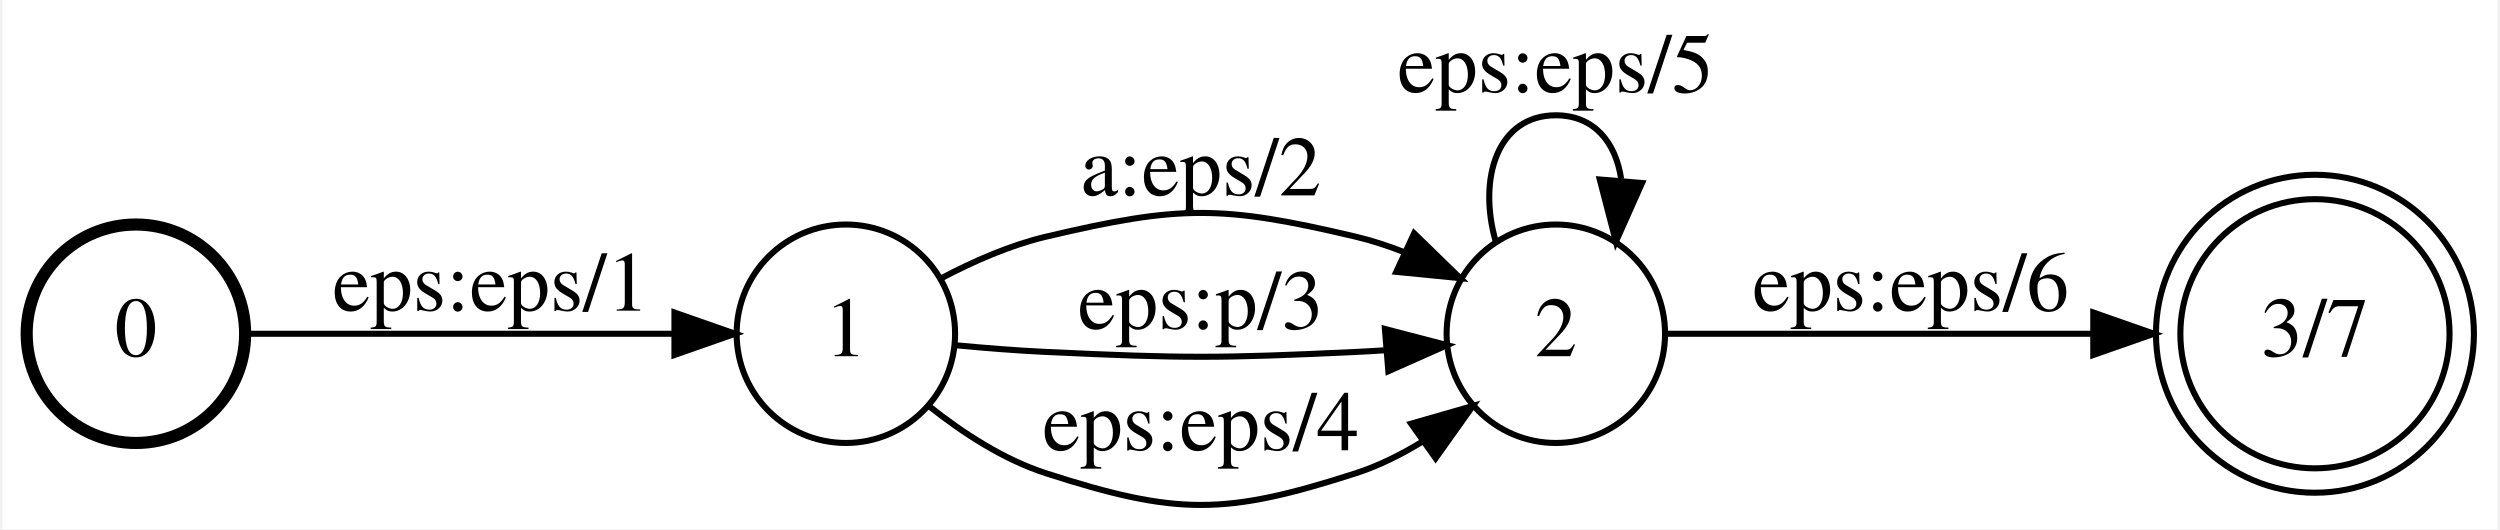
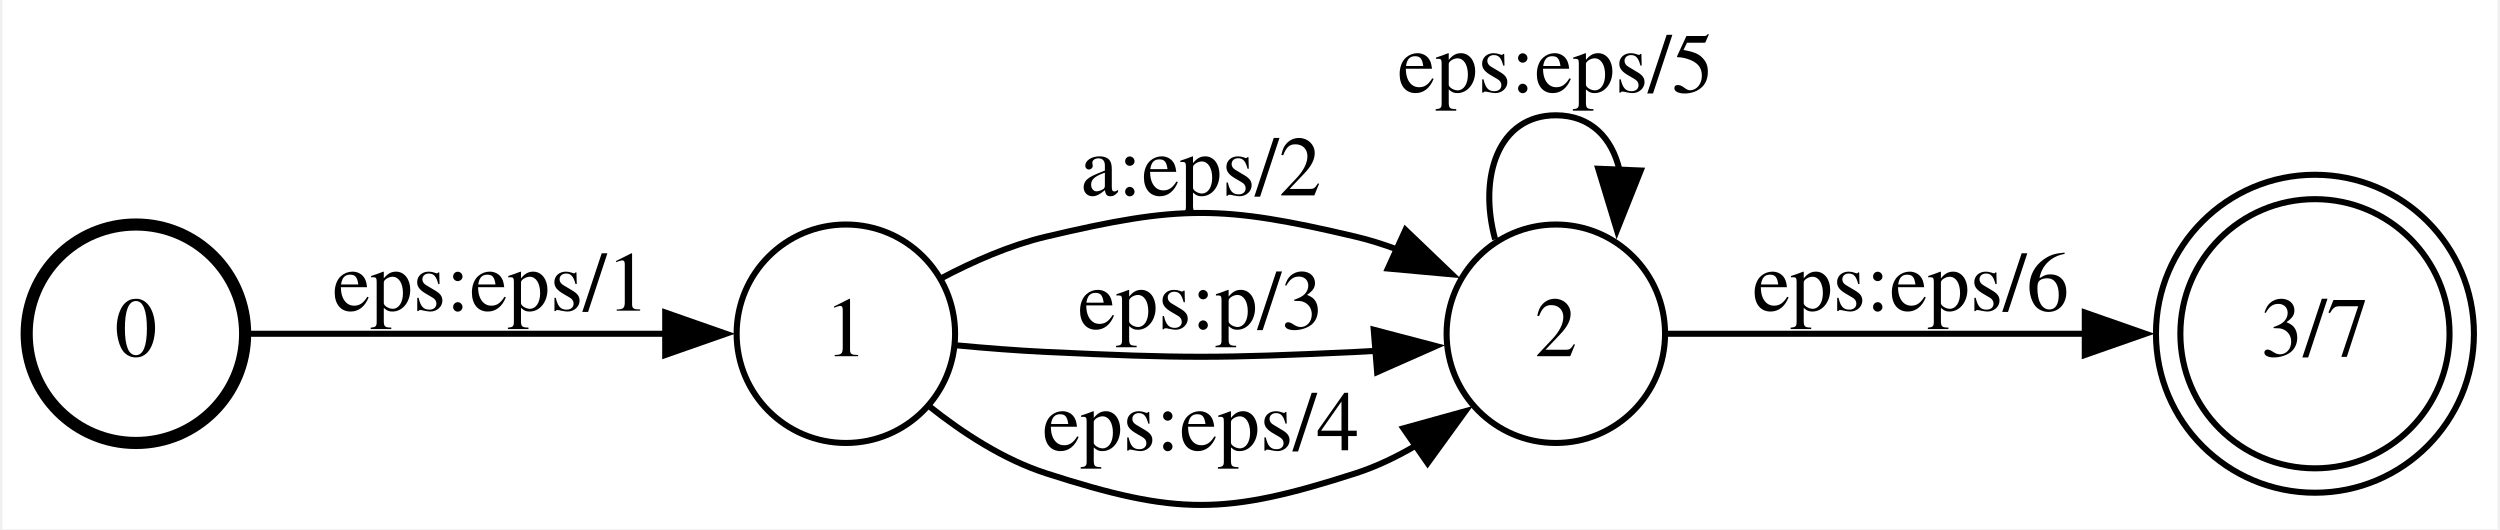
<svg xmlns="http://www.w3.org/2000/svg" width="411pt" height="87pt" viewBox="0.00 0.00 411.20 87.21">
  <g id="graph0" class="graph" transform="scale(1 1) rotate(0) translate(4 83.21)">
    <polygon fill="white" stroke="none" points="-4,4 -4,-83.21 407.2,-83.21 407.2,4 -4,4" />
    <g id="node1" class="node">
      <ellipse fill="none" stroke="black" stroke-width="2" cx="18" cy="-28.21" rx="18" ry="18" />
      <text text-anchor="middle" x="18" y="-24.51" font-family="Times,serif" font-size="14.00">0</text>
    </g>
    <g id="node2" class="node">
      <ellipse fill="none" stroke="black" cx="135" cy="-28.21" rx="18" ry="18" />
      <text text-anchor="middle" x="135" y="-24.51" font-family="Times,serif" font-size="14.00">1</text>
    </g>
    <g id="edge1" class="edge">
-       <path fill="none" stroke="black" d="M36.47,-28.21C55.06,-28.21 84.76,-28.21 106.5,-28.21" />
-       <polygon fill="black" stroke="black" points="106.75,-31.71 116.75,-28.21 106.75,-24.71 106.75,-31.71" />
+       <path fill="none" stroke="black" d="M36.47,-28.21C54.72,-28.21 83.67,-28.21 105.3,-28.21" />
+       <polygon fill="black" stroke="black" points="105.23,-31.71 115.23,-28.21 105.23,-24.71 105.23,-31.71" />
      <text text-anchor="middle" x="76.5" y="-32.01" font-family="Times,serif" font-size="14.00">eps:eps/1</text>
    </g>
    <g id="node3" class="node">
      <ellipse fill="none" stroke="black" cx="252" cy="-28.21" rx="18" ry="18" />
      <text text-anchor="middle" x="252" y="-24.51" font-family="Times,serif" font-size="14.00">2</text>
    </g>
    <g id="edge2" class="edge">
-       <path fill="none" stroke="black" d="M150.75,-37.37C156,-40.14 162.08,-42.81 168,-44.21 190.06,-49.42 196.94,-49.42 219,-44.21 221.68,-43.58 224.4,-42.68 227.06,-41.64" />
-       <polygon fill="black" stroke="black" points="228.65,-44.76 236.25,-37.37 225.7,-38.41 228.65,-44.76" />
+       <path fill="none" stroke="black" d="M150.75,-37.37C156,-40.14 162.08,-42.81 168,-44.21 190.06,-49.42 196.94,-49.42 219,-44.21 221.31,-43.67 223.65,-42.92 225.95,-42.06" />
+       <polygon fill="black" stroke="black" points="227.22,-45.33 234.87,-38 224.32,-38.96 227.22,-45.33" />
      <text text-anchor="middle" x="193.5" y="-51.01" font-family="Times,serif" font-size="14.00">a:eps/2</text>
    </g>
    <g id="edge3" class="edge">
-       <path fill="none" stroke="black" d="M152.92,-26.33C157.78,-25.87 163.1,-25.44 168,-25.21 190.64,-24.15 196.36,-24.15 219,-25.21 220.53,-25.28 222.11,-25.37 223.69,-25.48" />
-       <polygon fill="black" stroke="black" points="223.83,-29 234.08,-26.33 224.4,-22.03 223.83,-29" />
+       <path fill="none" stroke="black" d="M153.25,-26.3C158.02,-25.85 163.21,-25.44 168,-25.21 190.64,-24.15 196.36,-24.15 219,-25.21 220.2,-25.27 221.42,-25.34 222.66,-25.41" />
+       <polygon fill="black" stroke="black" points="221.99,-28.87 232.24,-26.18 222.55,-21.89 221.99,-28.87" />
      <text text-anchor="middle" x="193.5" y="-29.01" font-family="Times,serif" font-size="14.00">eps:p/3</text>
    </g>
    <g id="edge4" class="edge">
-       <path fill="none" stroke="black" d="M148.67,-16.31C154.17,-11.92 160.97,-7.48 168,-5.21 189.58,1.74 197.42,1.74 219,-5.21 222.85,-6.45 226.62,-8.34 230.15,-10.52" />
-       <polygon fill="black" stroke="black" points="228.15,-13.39 238.33,-16.31 232.19,-7.68 228.15,-13.39" />
+       <path fill="none" stroke="black" d="M148.67,-16.31C154.17,-11.92 160.97,-7.48 168,-5.21 189.58,1.74 197.42,1.74 219,-5.21 222.41,-6.31 225.76,-7.92 228.93,-9.78" />
+       <polygon fill="black" stroke="black" points="226.88,-12.62 237.09,-15.45 230.87,-6.87 226.88,-12.62" />
      <text text-anchor="middle" x="193.5" y="-9.01" font-family="Times,serif" font-size="14.00">eps:eps/4</text>
    </g>
    <g id="edge5" class="edge">
-       <path fill="none" stroke="black" d="M242.1,-43.38C239.1,-53.88 242.4,-64.21 252,-64.21 258.3,-64.21 261.88,-59.76 262.76,-53.73" />
-       <polygon fill="black" stroke="black" points="266.21,-53.05 261.9,-43.38 259.24,-53.63 266.21,-53.05" />
+       <path fill="none" stroke="black" d="M242,-43.75C239.18,-54.12 242.52,-64.21 252,-64.21 257.78,-64.21 261.27,-60.46 262.49,-55.19" />
+       <polygon fill="black" stroke="black" points="265.99,-55.11 262.07,-45.27 258.99,-55.4 265.99,-55.11" />
      <text text-anchor="middle" x="252" y="-68.01" font-family="Times,serif" font-size="14.00">eps:eps/5</text>
    </g>
    <g id="node4" class="node">
      <ellipse fill="none" stroke="black" cx="377.1" cy="-28.21" rx="22.18" ry="22.18" />
      <ellipse fill="none" stroke="black" cx="377.1" cy="-28.21" rx="26.2" ry="26.2" />
      <text text-anchor="middle" x="377.1" y="-24.51" font-family="Times,serif" font-size="14.00">3/7</text>
    </g>
    <g id="edge6" class="edge">
-       <path fill="none" stroke="black" d="M270.12,-28.21C288.22,-28.21 317.3,-28.21 340.43,-28.21" />
-       <polygon fill="black" stroke="black" points="340.57,-31.71 350.57,-28.21 340.57,-24.71 340.57,-31.71" />
+       <path fill="none" stroke="black" d="M270.38,-28.21C288.21,-28.21 316.5,-28.21 339.33,-28.21" />
+       <polygon fill="black" stroke="black" points="339.17,-31.71 349.17,-28.21 339.17,-24.71 339.17,-31.71" />
      <text text-anchor="middle" x="310.5" y="-32.01" font-family="Times,serif" font-size="14.00">eps:eps/6</text>
    </g>
  </g>
</svg>
